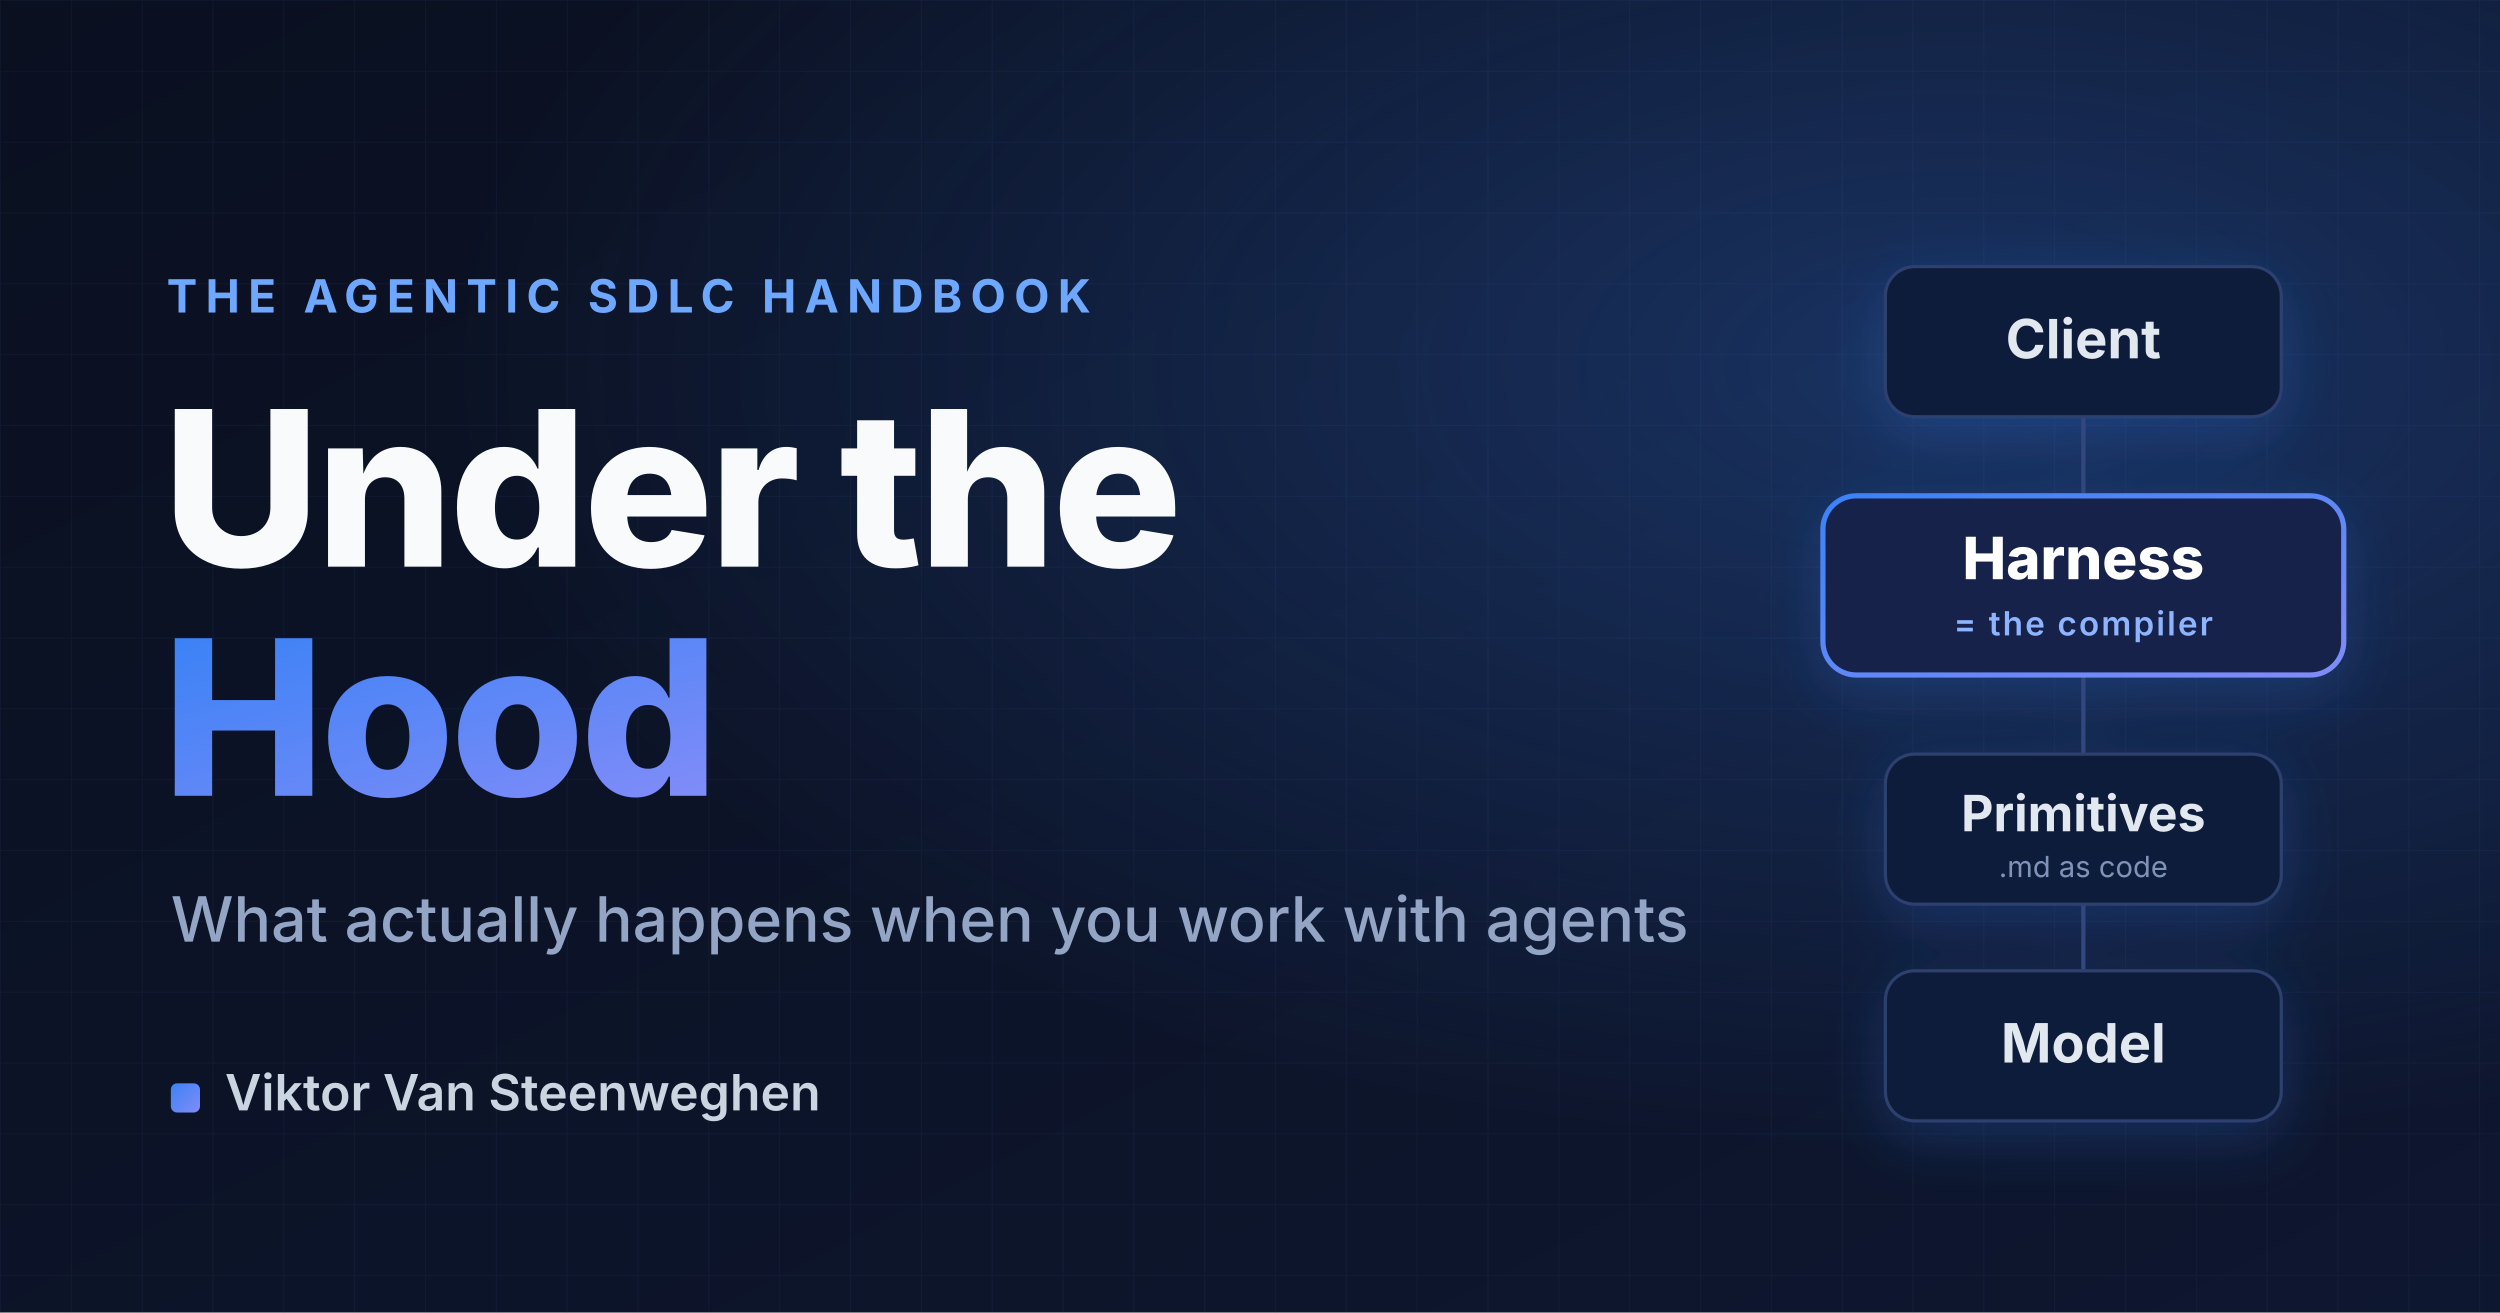
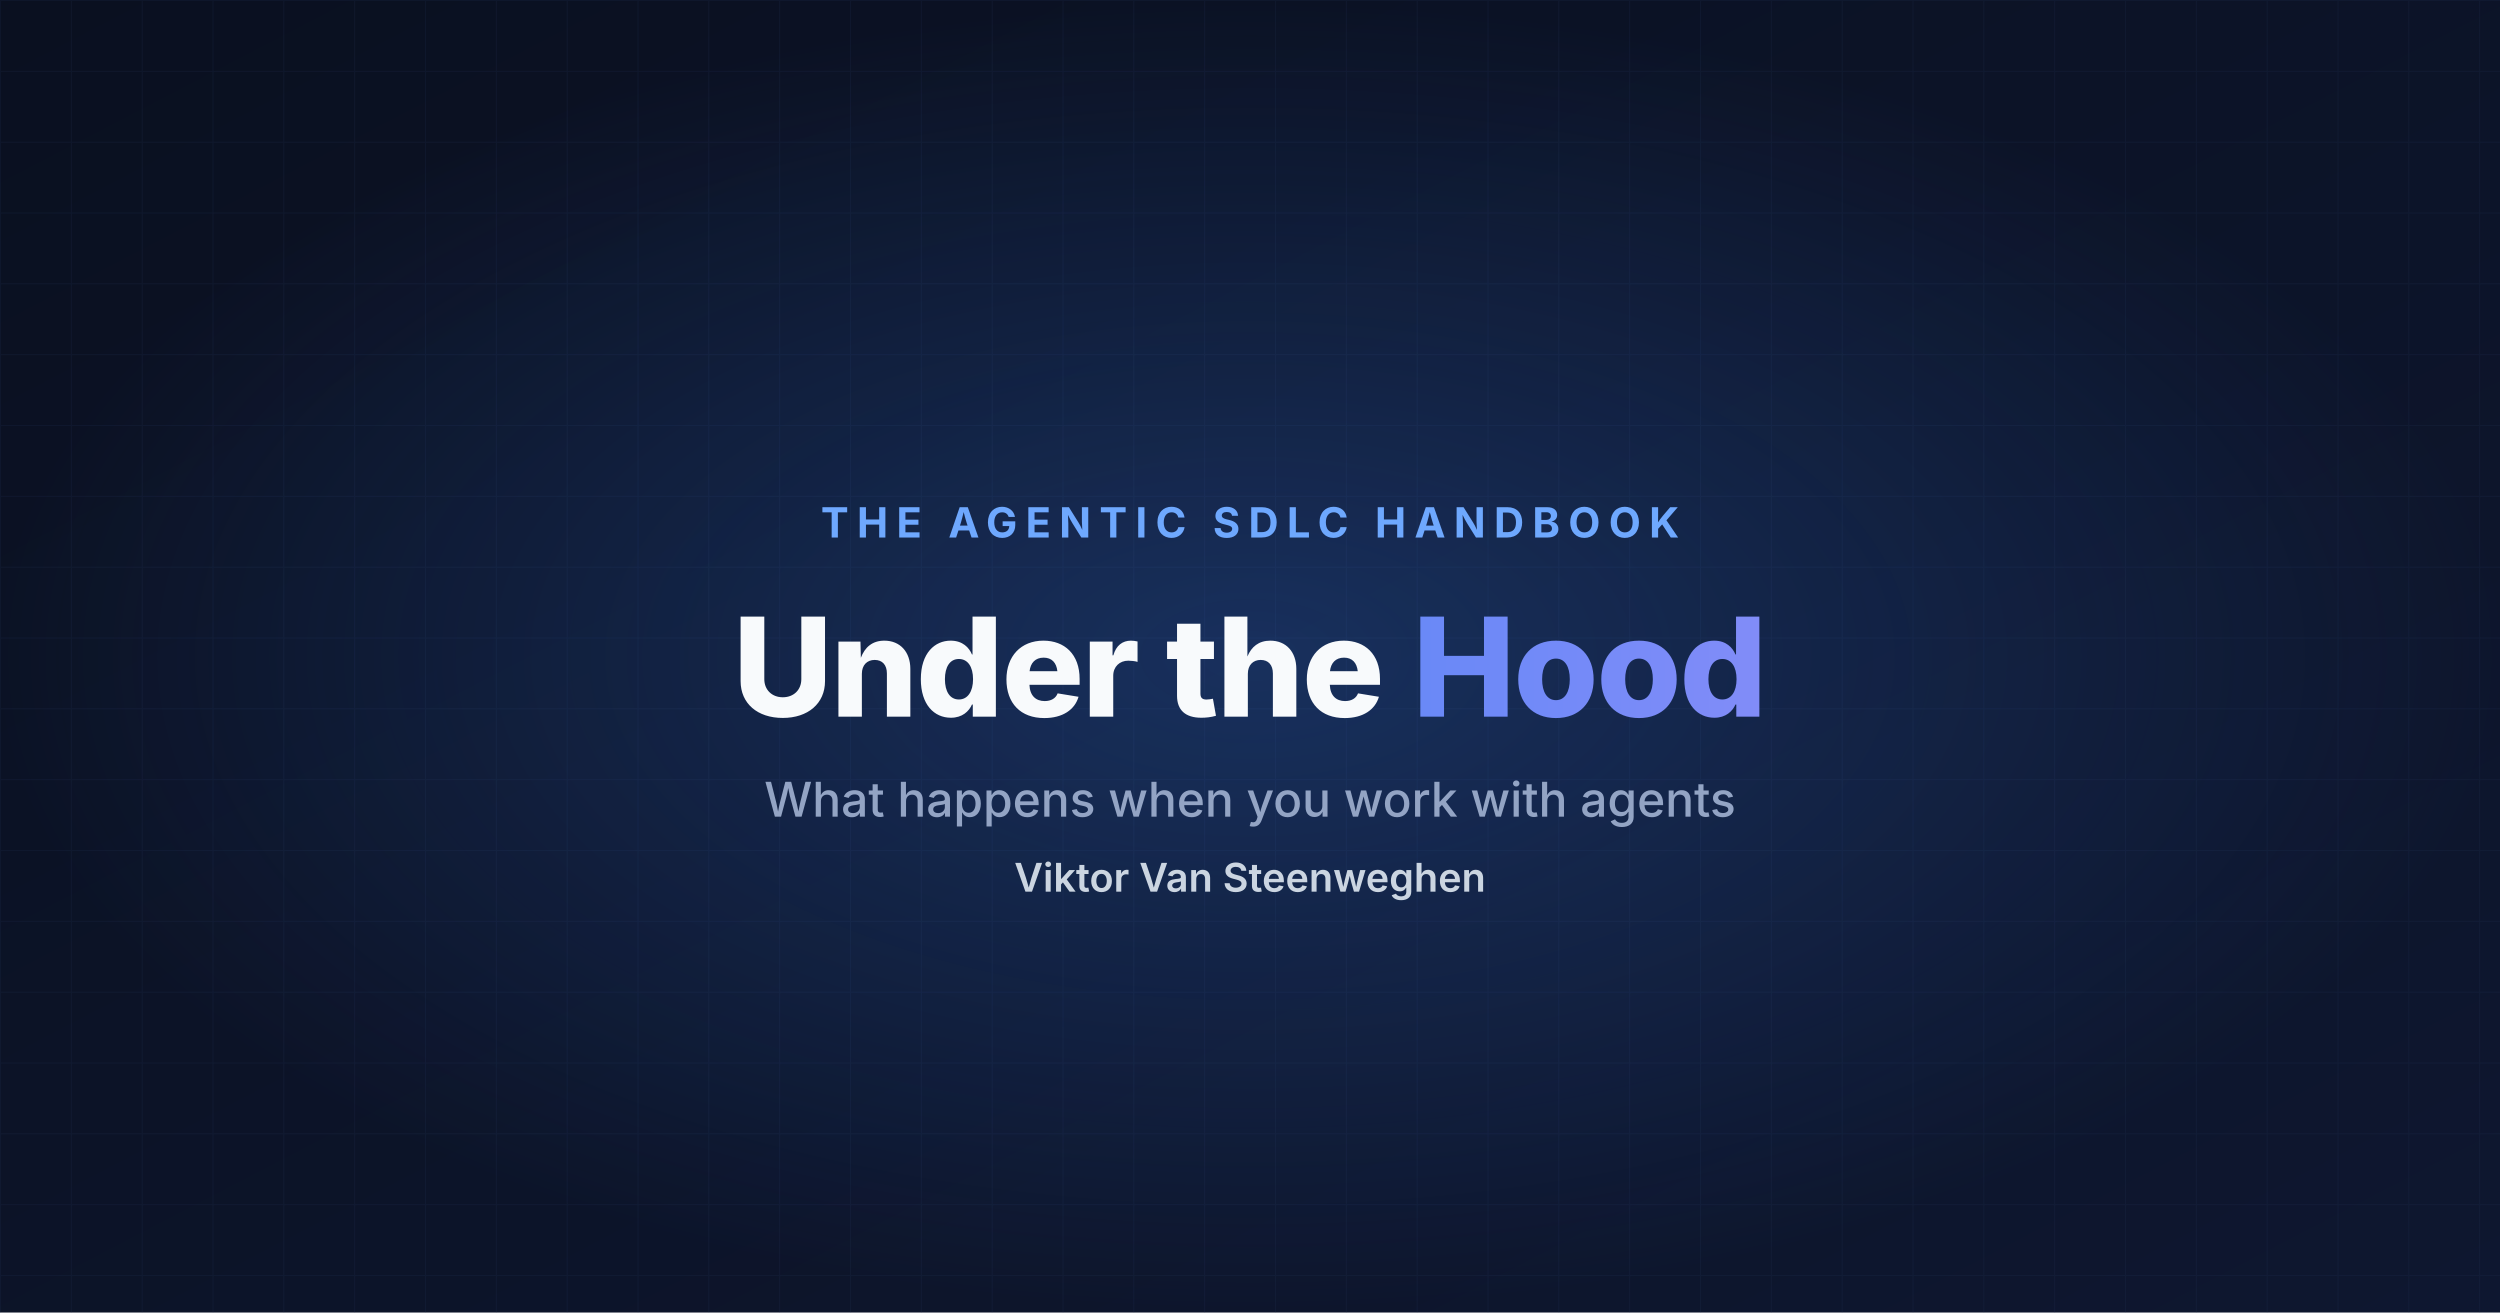
<svg xmlns="http://www.w3.org/2000/svg" viewBox="0 0 1200 630" width="1200" height="630" role="img" aria-label="Under the Hood: What the Agentic SDLC Handbook taught me about working with agents">
  <defs>
    <linearGradient id="bg" x1="0" y1="0" x2="1" y2="1">
      <stop offset="0" stop-color="#0a1020" />
      <stop offset="1" stop-color="#0e1730" />
    </linearGradient>
-     <linearGradient id="accent" x1="0" y1="0" x2="1" y2="1">
+     <linearGradient id="accent" x1="0" y1="0" x2="1" y2="0">
      <stop offset="0" stop-color="#3b82f6" />
      <stop offset="1" stop-color="#818cf8" />
    </linearGradient>
-     <radialGradient id="glow" cx="0.78" cy="0.28" r="0.6">
-       <stop offset="0" stop-color="#3b82f6" stop-opacity="0.28" />
+     <radialGradient id="glow" cx="0.5" cy="0.5" r="0.5">
+       <stop offset="0" stop-color="#3b82f6" stop-opacity="0.26" />
      <stop offset="1" stop-color="#3b82f6" stop-opacity="0" />
    </radialGradient>
    <pattern id="grid" width="34" height="34" patternUnits="userSpaceOnUse">
-       <path d="M34 0H0V34" fill="none" stroke="#2a3a63" stroke-opacity="0.18" stroke-width="1" />
+       <path d="M34 0H0V34" fill="none" stroke="#2a3a63" stroke-opacity="0.16" stroke-width="1" />
    </pattern>
-     <filter id="soft" x="-20%" y="-20%" width="140%" height="140%">
-       <feDropShadow dx="0" dy="8" stdDeviation="14" flood-color="#3b82f6" flood-opacity="0.22" />
-     </filter>
  </defs>
  <rect width="1200" height="630" fill="url(#bg)" />
  <rect width="1200" height="630" fill="url(#grid)" />
  <rect width="1200" height="630" fill="url(#glow)" />
-   <text x="80" y="150" font-family="Inter, ui-sans-serif, system-ui, sans-serif" font-size="22" font-weight="700" letter-spacing="4" fill="#6ea8fe">THE AGENTIC SDLC HANDBOOK</text>
-   <text x="78" y="272" font-family="Inter, ui-sans-serif, system-ui, sans-serif" font-size="104" font-weight="800" fill="#f8fafc" letter-spacing="-2">Under the</text>
-   <text x="78" y="382" font-family="Inter, ui-sans-serif, system-ui, sans-serif" font-size="104" font-weight="800" letter-spacing="-2" fill="url(#accent)">Hood</text>
-   <text x="82" y="452" font-family="Inter, ui-sans-serif, system-ui, sans-serif" font-size="30" font-weight="500" fill="#93a4c4">What actually happens when you work with agents</text>
-   <rect x="82" y="520" width="14" height="14" rx="3" fill="url(#accent)" />
-   <text x="108" y="533" font-family="Inter, ui-sans-serif, system-ui, sans-serif" font-size="24" font-weight="600" fill="#cbd5e1">Viktor Van Steenweghen</text>
-   <g filter="url(#soft)" font-family="Inter, ui-sans-serif, system-ui, sans-serif">
-     <line x1="1000" y1="150" x2="1000" y2="500" stroke="#33477e" stroke-width="2" />
-     <circle cx="1000" cy="150" r="5" fill="#818cf8" />
-     <circle cx="1000" cy="500" r="5" fill="#3b82f6" />
-     <rect x="905" y="128" width="190" height="72" rx="14" fill="#111d3a" stroke="#2d3f6e" stroke-width="1.5" />
-     <text x="1000" y="172" text-anchor="middle" font-size="26" font-weight="700" fill="#e2e8f0">Client</text>
-     <rect x="875" y="238" width="250" height="86" rx="16" fill="#16234a" stroke="url(#accent)" stroke-width="2.5" />
-     <text x="1000" y="278" text-anchor="middle" font-size="28" font-weight="800" fill="#ffffff">Harness</text>
-     <text x="1000" y="305" text-anchor="middle" font-size="16" font-weight="600" fill="#8fb4ff" letter-spacing="1">= the compiler</text>
-     <rect x="905" y="362" width="190" height="72" rx="14" fill="#111d3a" stroke="#2d3f6e" stroke-width="1.5" />
-     <text x="1000" y="399" text-anchor="middle" font-size="24" font-weight="700" fill="#e2e8f0">Primitives</text>
-     <text x="1000" y="421" text-anchor="middle" font-size="14" fill="#7f92b8">.md as code</text>
-     <rect x="905" y="466" width="190" height="72" rx="14" fill="#111d3a" stroke="#2d3f6e" stroke-width="1.5" />
-     <text x="1000" y="510" text-anchor="middle" font-size="26" font-weight="700" fill="#e2e8f0">Model</text>
+   <g font-family="Inter, ui-sans-serif, system-ui, sans-serif" text-anchor="middle">
+     <text x="600" y="258" font-size="20" font-weight="700" letter-spacing="4" fill="#6ea8fe">THE AGENTIC SDLC HANDBOOK</text>
+     <text x="600" y="344" font-size="66" font-weight="800" letter-spacing="-1" fill="#f8fafc">Under the <tspan fill="url(#accent)">Hood</tspan>
+     </text>
+     <text x="600" y="392" font-size="23" font-weight="500" fill="#93a4c4">What happens when you work with agents</text>
+     <text x="600" y="428" font-size="19" font-weight="600" fill="#cbd5e1">Viktor Van Steenweghen</text>
  </g>
</svg>
